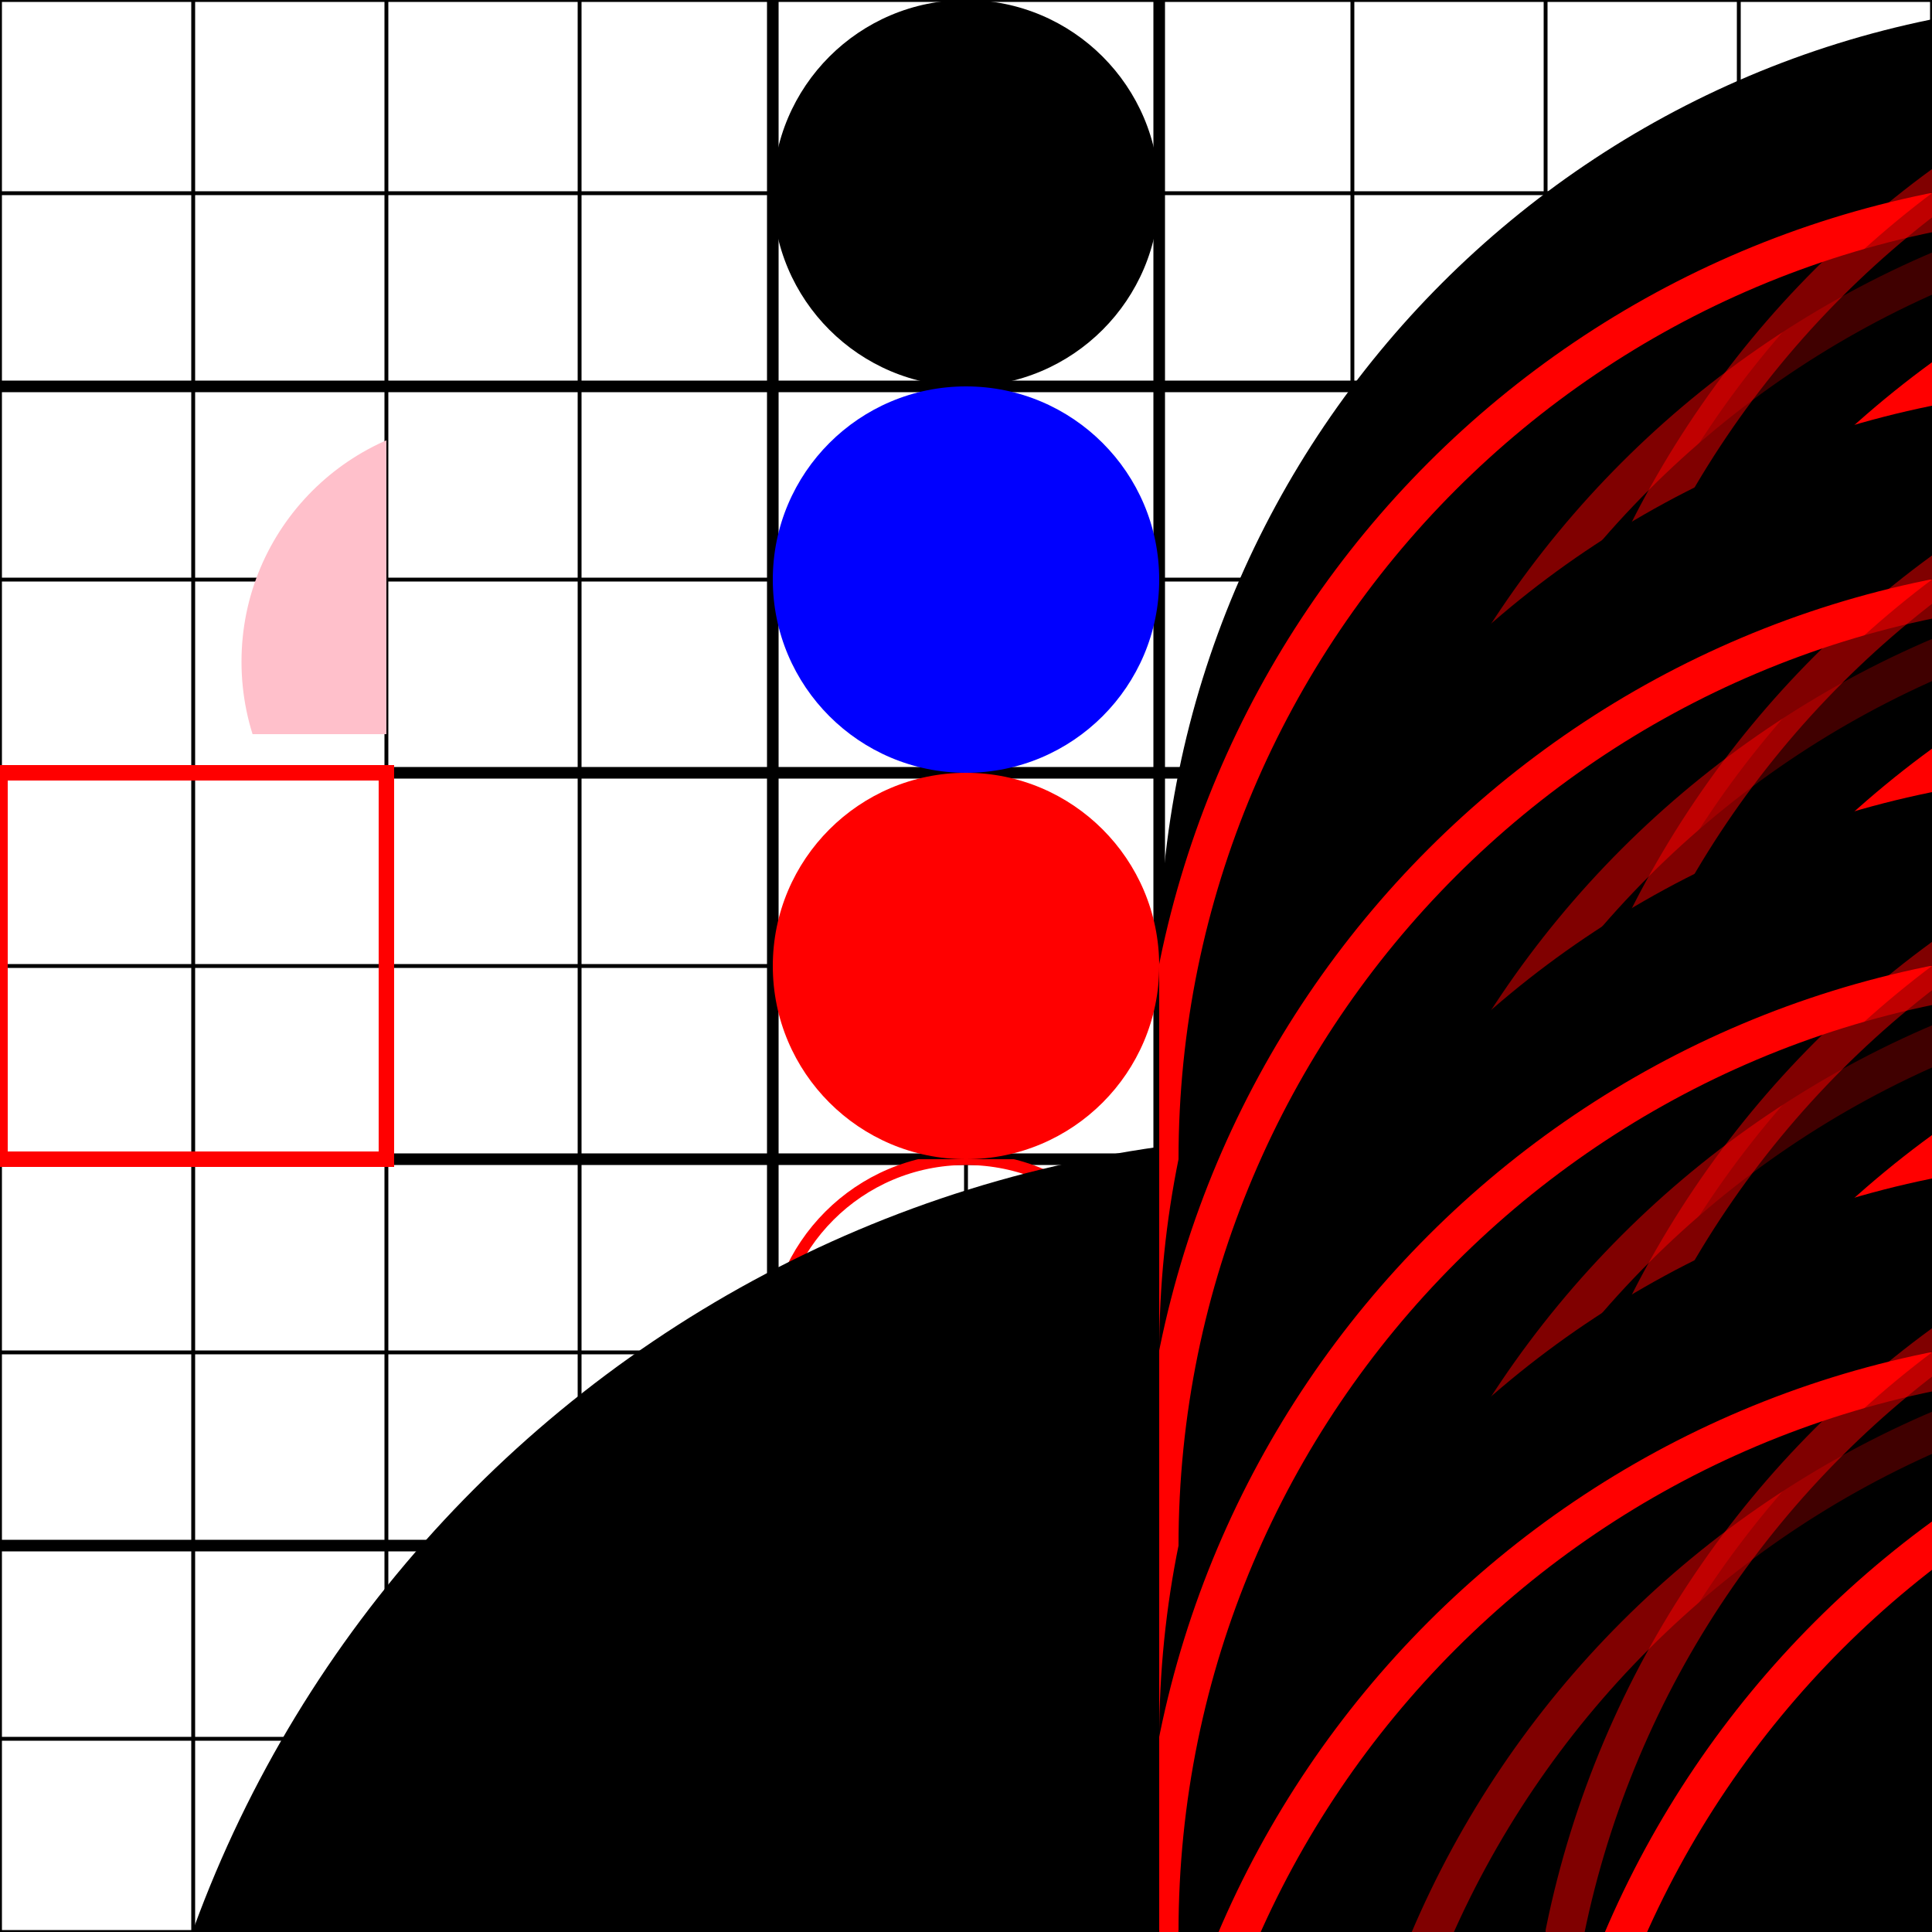
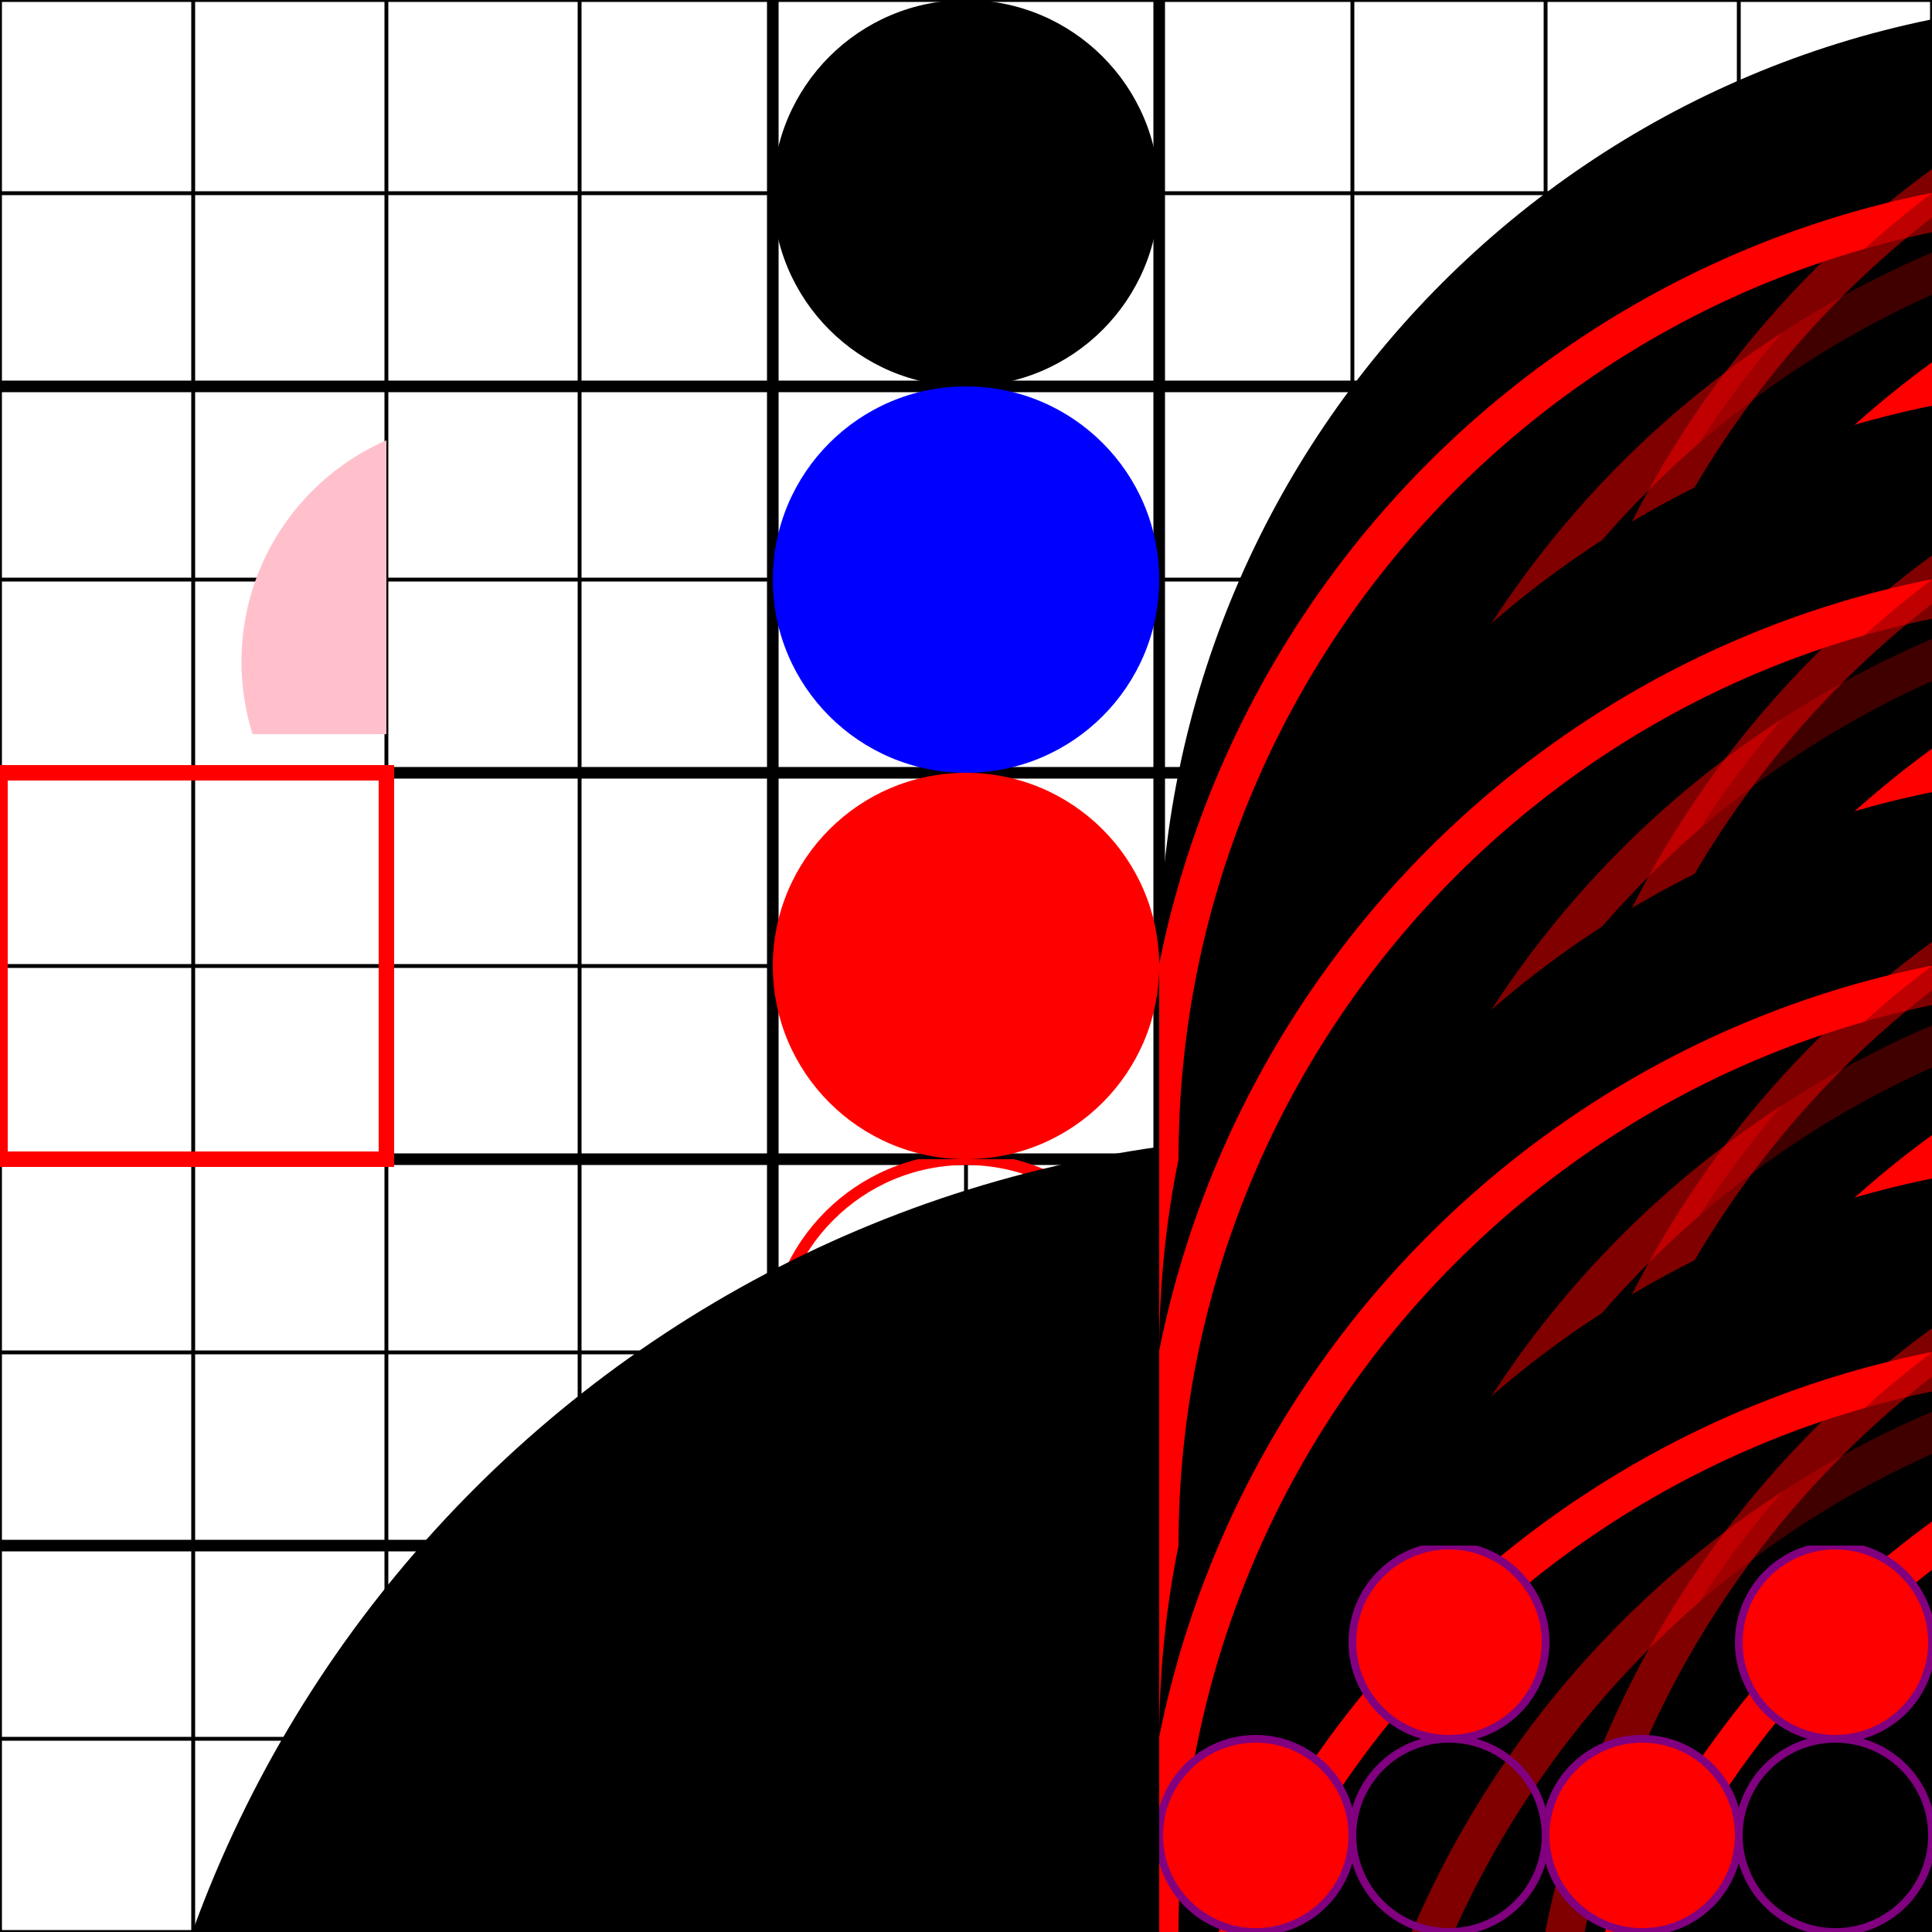
<svg xmlns="http://www.w3.org/2000/svg" id="svgElement" width="500" height="500">
  <path style="fill:none;stroke:black;stroke-width:1" d="M0 0 l0 500 M50 0 l0 500 M100 0 l0 500 M150 0 l0 500 M200 0 l0 500 M250 0 l0 500 M300 0 l0 500 M350 0 l0 500 M400 0 l0 500 M450 0 l0 500 M500 0 l0 500      M0 0 l500 0 M0 50 l500 0 M0 100 l500 0 M0 150 l500 0 M0 200 l500 0 M0 250 l500 0 M0 300 l500 0 M0 350 l500 0 M0 400 l500 0 M 0 450 l500 0 M0 500 l500 0 Z" />M550 0 l0 500 M600 0 l0 500
  <path style="fill:none;stroke:black;stroke-width:3" d="M0 100 l500 0 M0 200 l500 0 M0 300 l500 0 M0 400 l500 0 M200 0 l0 500 M300 0 l0 500 Z" />
  <symbol id="myDot">
    <circle cx="50" cy="50" r="50" />
  </symbol>
  <symbol id="myDotVB" y="10" height="100" width="200" viewBox="-50 0 80 50">
    <circle cx="50" cy="50" r="50" />
  </symbol>
  <symbol id="myDot-overflow" width="100" height="100" overflow="visible" viewBox="-5 0 80 50">
    <circle cx="50" cy="50" r="50" />
  </symbol>
  <symbol id="myDot0" width="50" height="50" viewBox="0 0 100 100">
    <circle cx="50" cy="50" r="50" />
  </symbol>
  <symbol id="myDotFFo" width="50" height="50" viewBox="0 0 100 100" fill-opacity="0.5">
    <circle cx="50" cy="50" r="50" />
  </symbol>
  <symbol id="myDotS" width="50" height="50" viewBox="0 0 100 100" fill="none" stroke="red" stroke-width="2">
    <circle cx="50" cy="50" r="50" />
  </symbol>
  <symbol id="myDotSSo" width="50" height="50" viewBox="0 0 100 100" fill="none" stroke="red" stroke-width="2" stroke-opacity="0.5">
    <circle cx="50" cy="50" r="50" />
  </symbol>
  <symbol id="myDotFSFoSo" width="50" height="50" viewBox="0 0 100 100" stroke="red" stroke-width="2" fill-opacity="0.5" stroke-opacity="0.5">
    <circle cx="50" cy="50" r="50" />
  </symbol>
  <symbol id="myDotFS" width="50" height="50" viewBox="0 0 100 100" stroke="red" stroke-width="2">
    <circle cx="50" cy="50" r="50" />
  </symbol>
  <symbol id="myDot-" width="50" height="50" viewBox="0 0 100 100" fill="none">
    <circle cx="50" cy="50" r="50" />
  </symbol>
  <symbol id="myDot0N" width="50" height="50" viewBox="0 0 100 100">
    <circle cx="50" cy="50" r="50" />
  </symbol>
  <symbol id="myDotFFoN" width="50" height="50" viewBox="0 0 100 100">
    <circle cx="50" cy="50" r="50" fill-opacity="0.5" />
  </symbol>
  <symbol id="myDotSN" width="50" height="50" viewBox="0 0 100 100">
    <circle cx="50" cy="50" r="50" fill="none" stroke="red" stroke-width="2" />
  </symbol>
  <symbol id="myDotSSoN" width="50" height="50" viewBox="0 0 100 100">
    <circle cx="50" cy="50" r="50" fill="none" stroke="red" stroke-width="2" stroke-opacity="0.5" />
  </symbol>
  <symbol id="myDotFSFoSoN" width="50" height="50" viewBox="0 0 100 100">
    <circle cx="50" cy="50" r="50" stroke="red" stroke-width="2" fill-opacity="0.5" stroke-opacity="0.5" />
  </symbol>
  <symbol id="myDotFSN" width="50" height="50" viewBox="0 0 100 100">
    <circle cx="50" cy="50" r="50" stroke="red" stroke-width="2" />
  </symbol>
  <symbol id="myDot-N" width="50" height="50" viewBox="0 0 100 100">
    <circle cx="50" cy="50" r="50" fill="none" />
+   </symbol>
+   <symbol id="nested1" stroke="purple" stroke-width="2px">
+     <g fill="none" stroke="none">
+       <circle cx="25" cy="25" r="25" />
+       <circle fill="red" stroke-width="2px" stroke="purple" cx="75" cy="25" r="25" />
+     </g>
+     <g fill="red" stroke="purple" stroke-width="2px">
+       <circle cx="25" cy="75" r="25" />
+       <circle fill="none" cx="75" cy="75" r="25" />
+     </g>
+   </symbol>
+   <symbol id="nested2" fill="none">
+     <g fill="none" stroke="none">
+       <circle cx="25" cy="25" r="25" />
+       <circle fill="red" stroke-width="2px" stroke="purple" cx="75" cy="25" r="25" />
+     </g>
+     <g fill="red" stroke="purple" stroke-width="2px">
+       <circle cx="25" cy="75" r="25" />
+       <circle fill="none" cx="75" cy="75" r="25" />
+     </g>
  </symbol>
  <use href="#myDot" x="200" />
  <g fill="blue">
    <use href="#myDot" x="200" y="100" />
  </g>
  <use href="#myDot" x="200" y="200" fill="red" />
  <use href="#myDot" x="200" y="300" fill="none" stroke="red" stroke-width="3" />
  <use href="#myDot" x="200" y="400" style="fill:green" />
  <use href="#myDotVB" y="-10" />
  <use href="#myDotVB" y="90" width="100" height="100" fill="pink" />
  <path style="fill:none;stroke:red;stroke-width:4" d="M0 200 L0 300 L100 300 L100 200 L0 200 Z" />
  <use href="#myDot-overflow" y="200" />
  <use href="#myDotVB" y="390" width="40" fill="orange" transform="rotate(-17 620 380) translate(0 714) scale(1 -1)" />
  <g transform="rotate(-17 620 380) translate(0 764) scale(1 -1)" fill="orange" stroke="black" stroke-width="10">
    <use href="#myDotVB" y="390" width="40" />
  </g>
  <use href="#myDot0" x="300" />
  <use href="#myDot0" x="350" fill-opacity="0.5" />
  <use href="#myDot0" x="300" y="50" fill="none" stroke="red" stroke-width="2" />
  <use href="#myDot0" x="350" y="50" fill="none" stroke="red" stroke-width="2" stroke-opacity="0.5" />
  <use href="#myDot0" x="400" stroke="red" stroke-width="2" fill-opacity="0.5" stroke-opacity="0.5" />
  <use href="#myDot0" x="400" y="50" stroke="red" stroke-width="2" />
  <use href="#myDot0" x="450" fill="none" />
  <g>
    <use href="#myDot0" x="300" y="100" />
  </g>
  <g fill-opacity="0.5">
    <use href="#myDot0" x="350" y="100" />
  </g>
  <g fill="none" stroke="red" stroke-width="2">
    <use href="#myDot0" x="300" y="150" />
  </g>
  <g fill="none" stroke="red" stroke-width="2" stroke-opacity="0.5">
    <use href="#myDot0" x="350" y="150" />
  </g>
  <g stroke="red" stroke-width="2" fill-opacity="0.5" stroke-opacity="0.5">
    <use href="#myDot0" x="400" y="100" />
  </g>
  <g stroke="red" stroke-width="2">
    <use href="#myDot0" x="400" y="150" />
  </g>
  <g fill="none">
    <use href="#myDot0" x="450" y="100" />
  </g>
  <use href="#myDot0" x="300" y="200" />
  <use href="#myDotFFo" x="350" y="200" />
  <use href="#myDotS" x="300" y="250" />
  <use href="#myDotSSo" x="350" y="250" />
  <use href="#myDotFSFoSo" x="400" y="200" />
  <use href="#myDotFS" x="400" y="250" />
  <use href="#myDot-" x="450" y="200" />
  <use href="#myDot0N" x="300" y="300" />
  <use href="#myDotFFoN" x="350" y="300" />
  <use href="#myDotSN" x="300" y="350" />
  <use href="#myDotSSoN" x="350" y="350" />
  <use href="#myDotFSFoSoN" x="400" y="300" />
  <use href="#myDotFSN" x="400" y="350" />
  <use href="#myDot-N" x="450" y="300" />
+   <use href="#nested1" x="300" y="400" />
+   <use href="#nested2" x="400" y="400" />
</svg>
